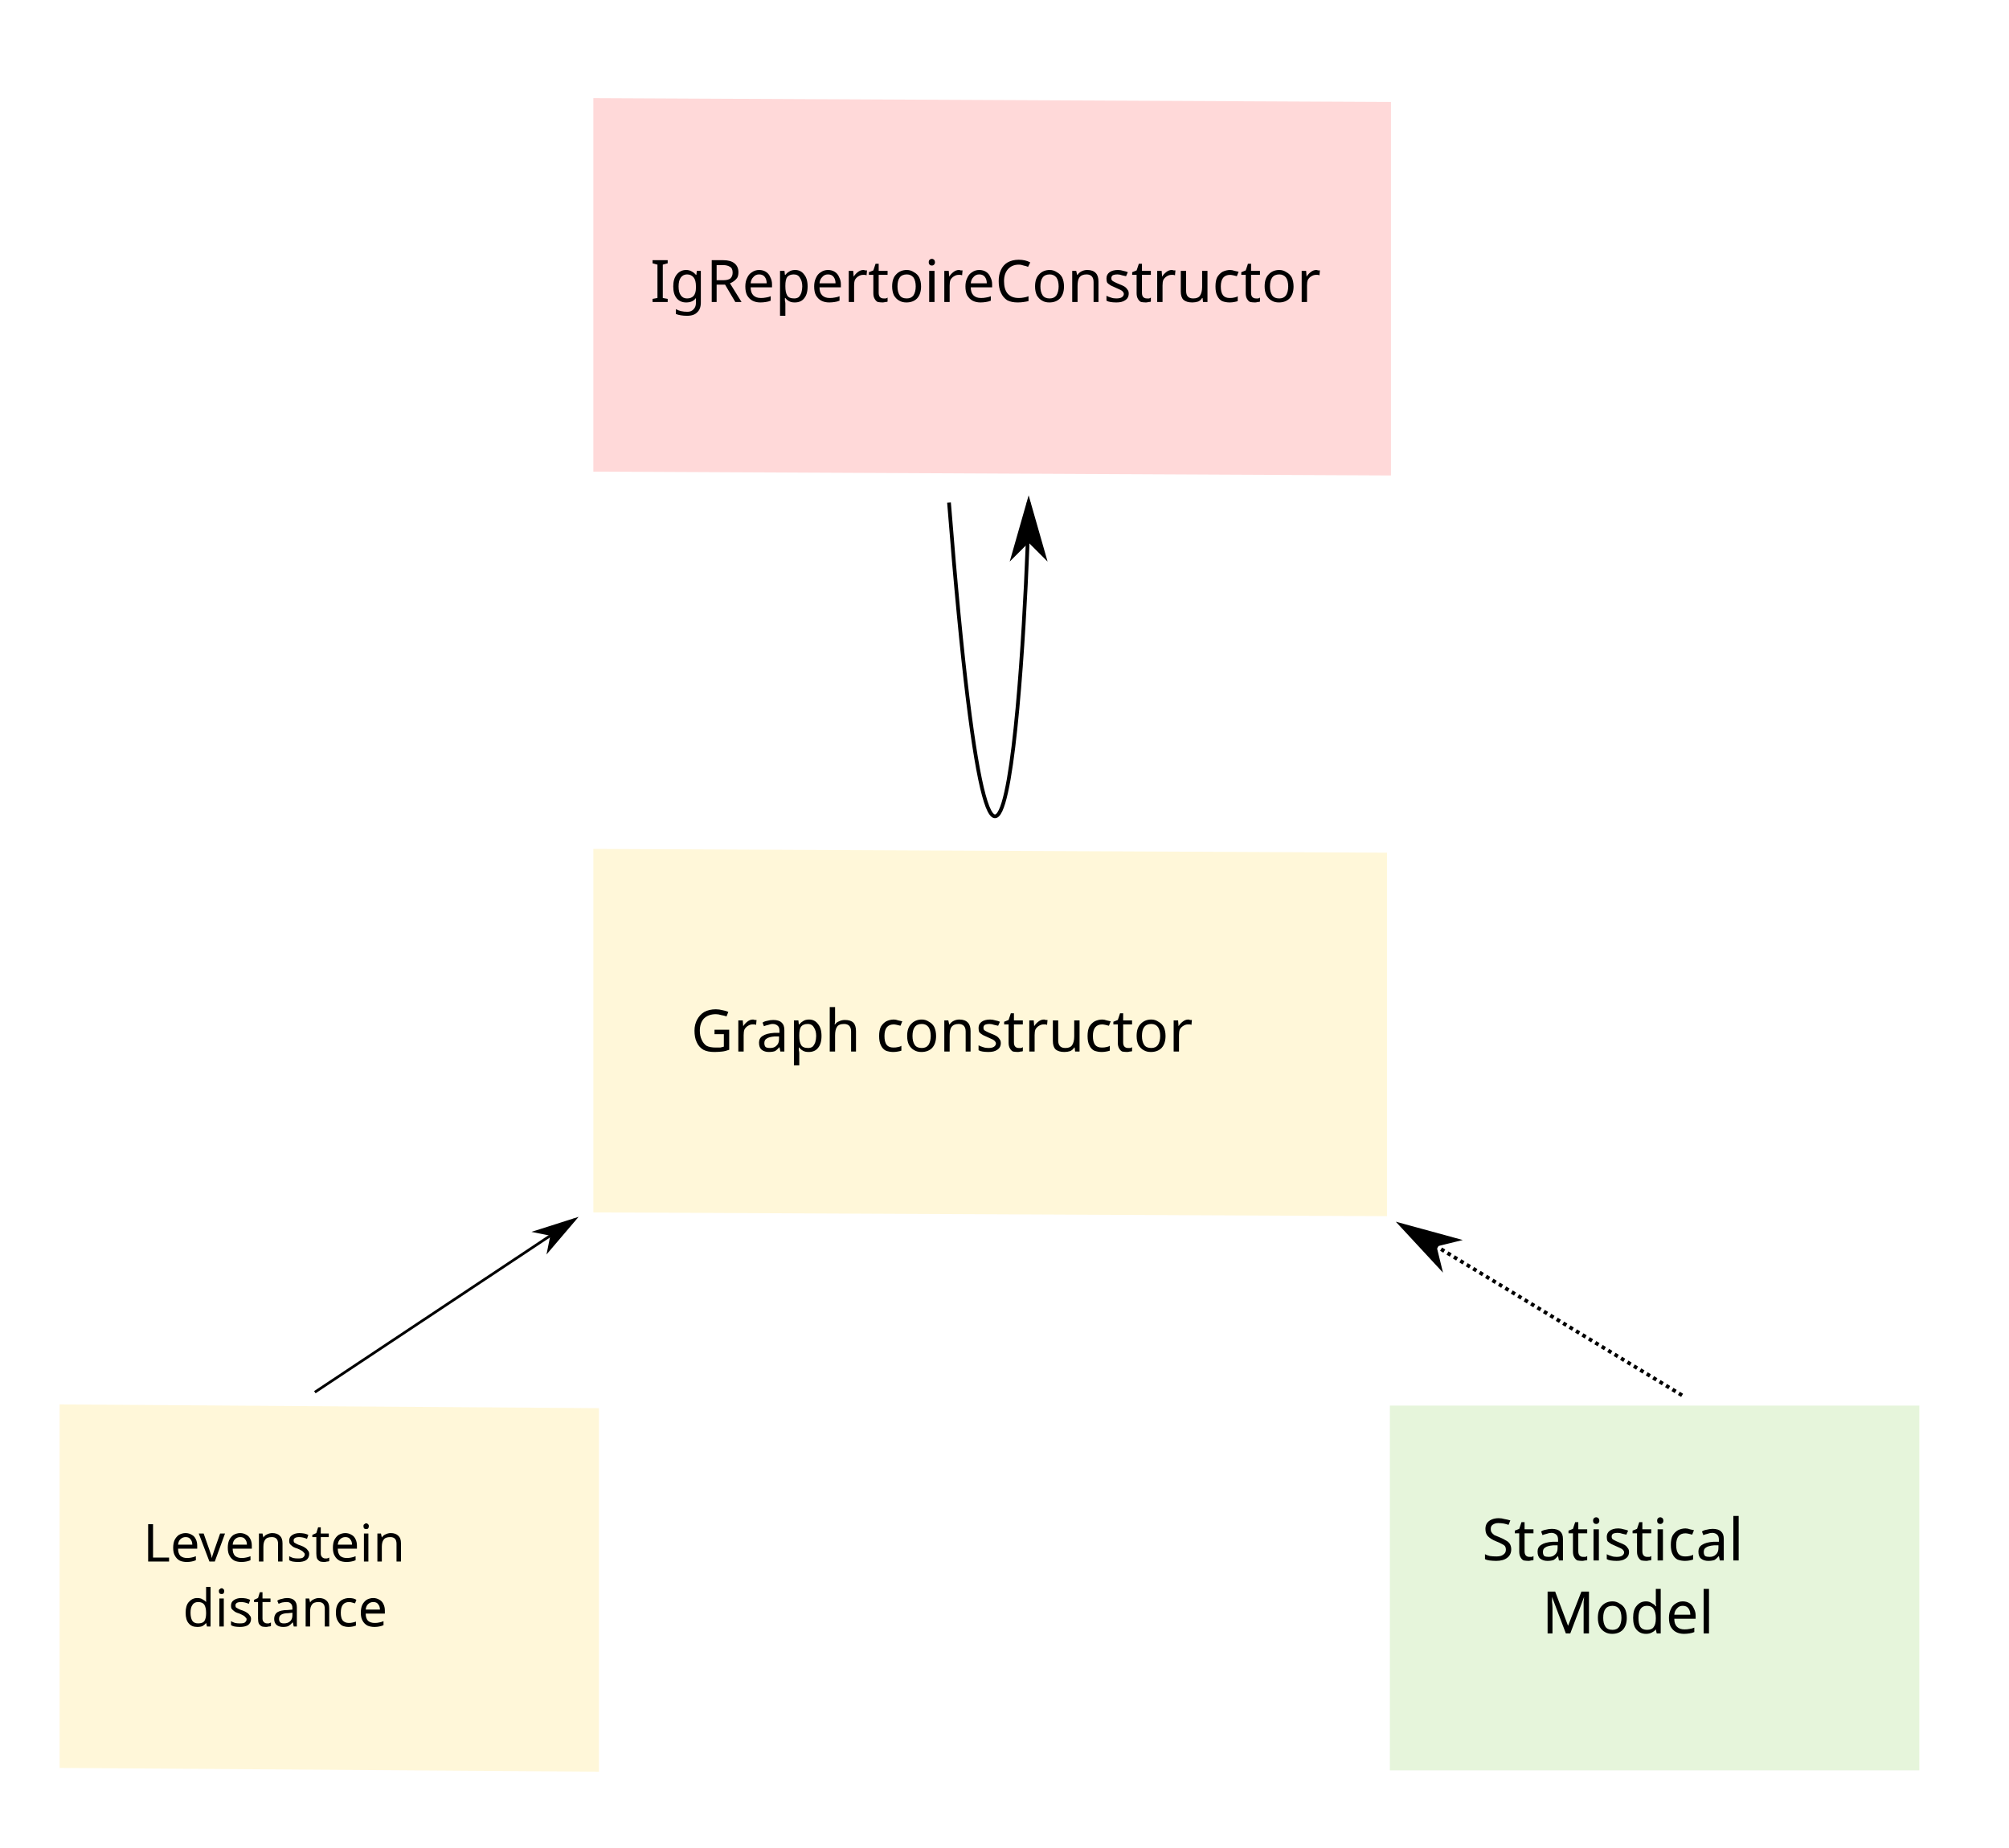
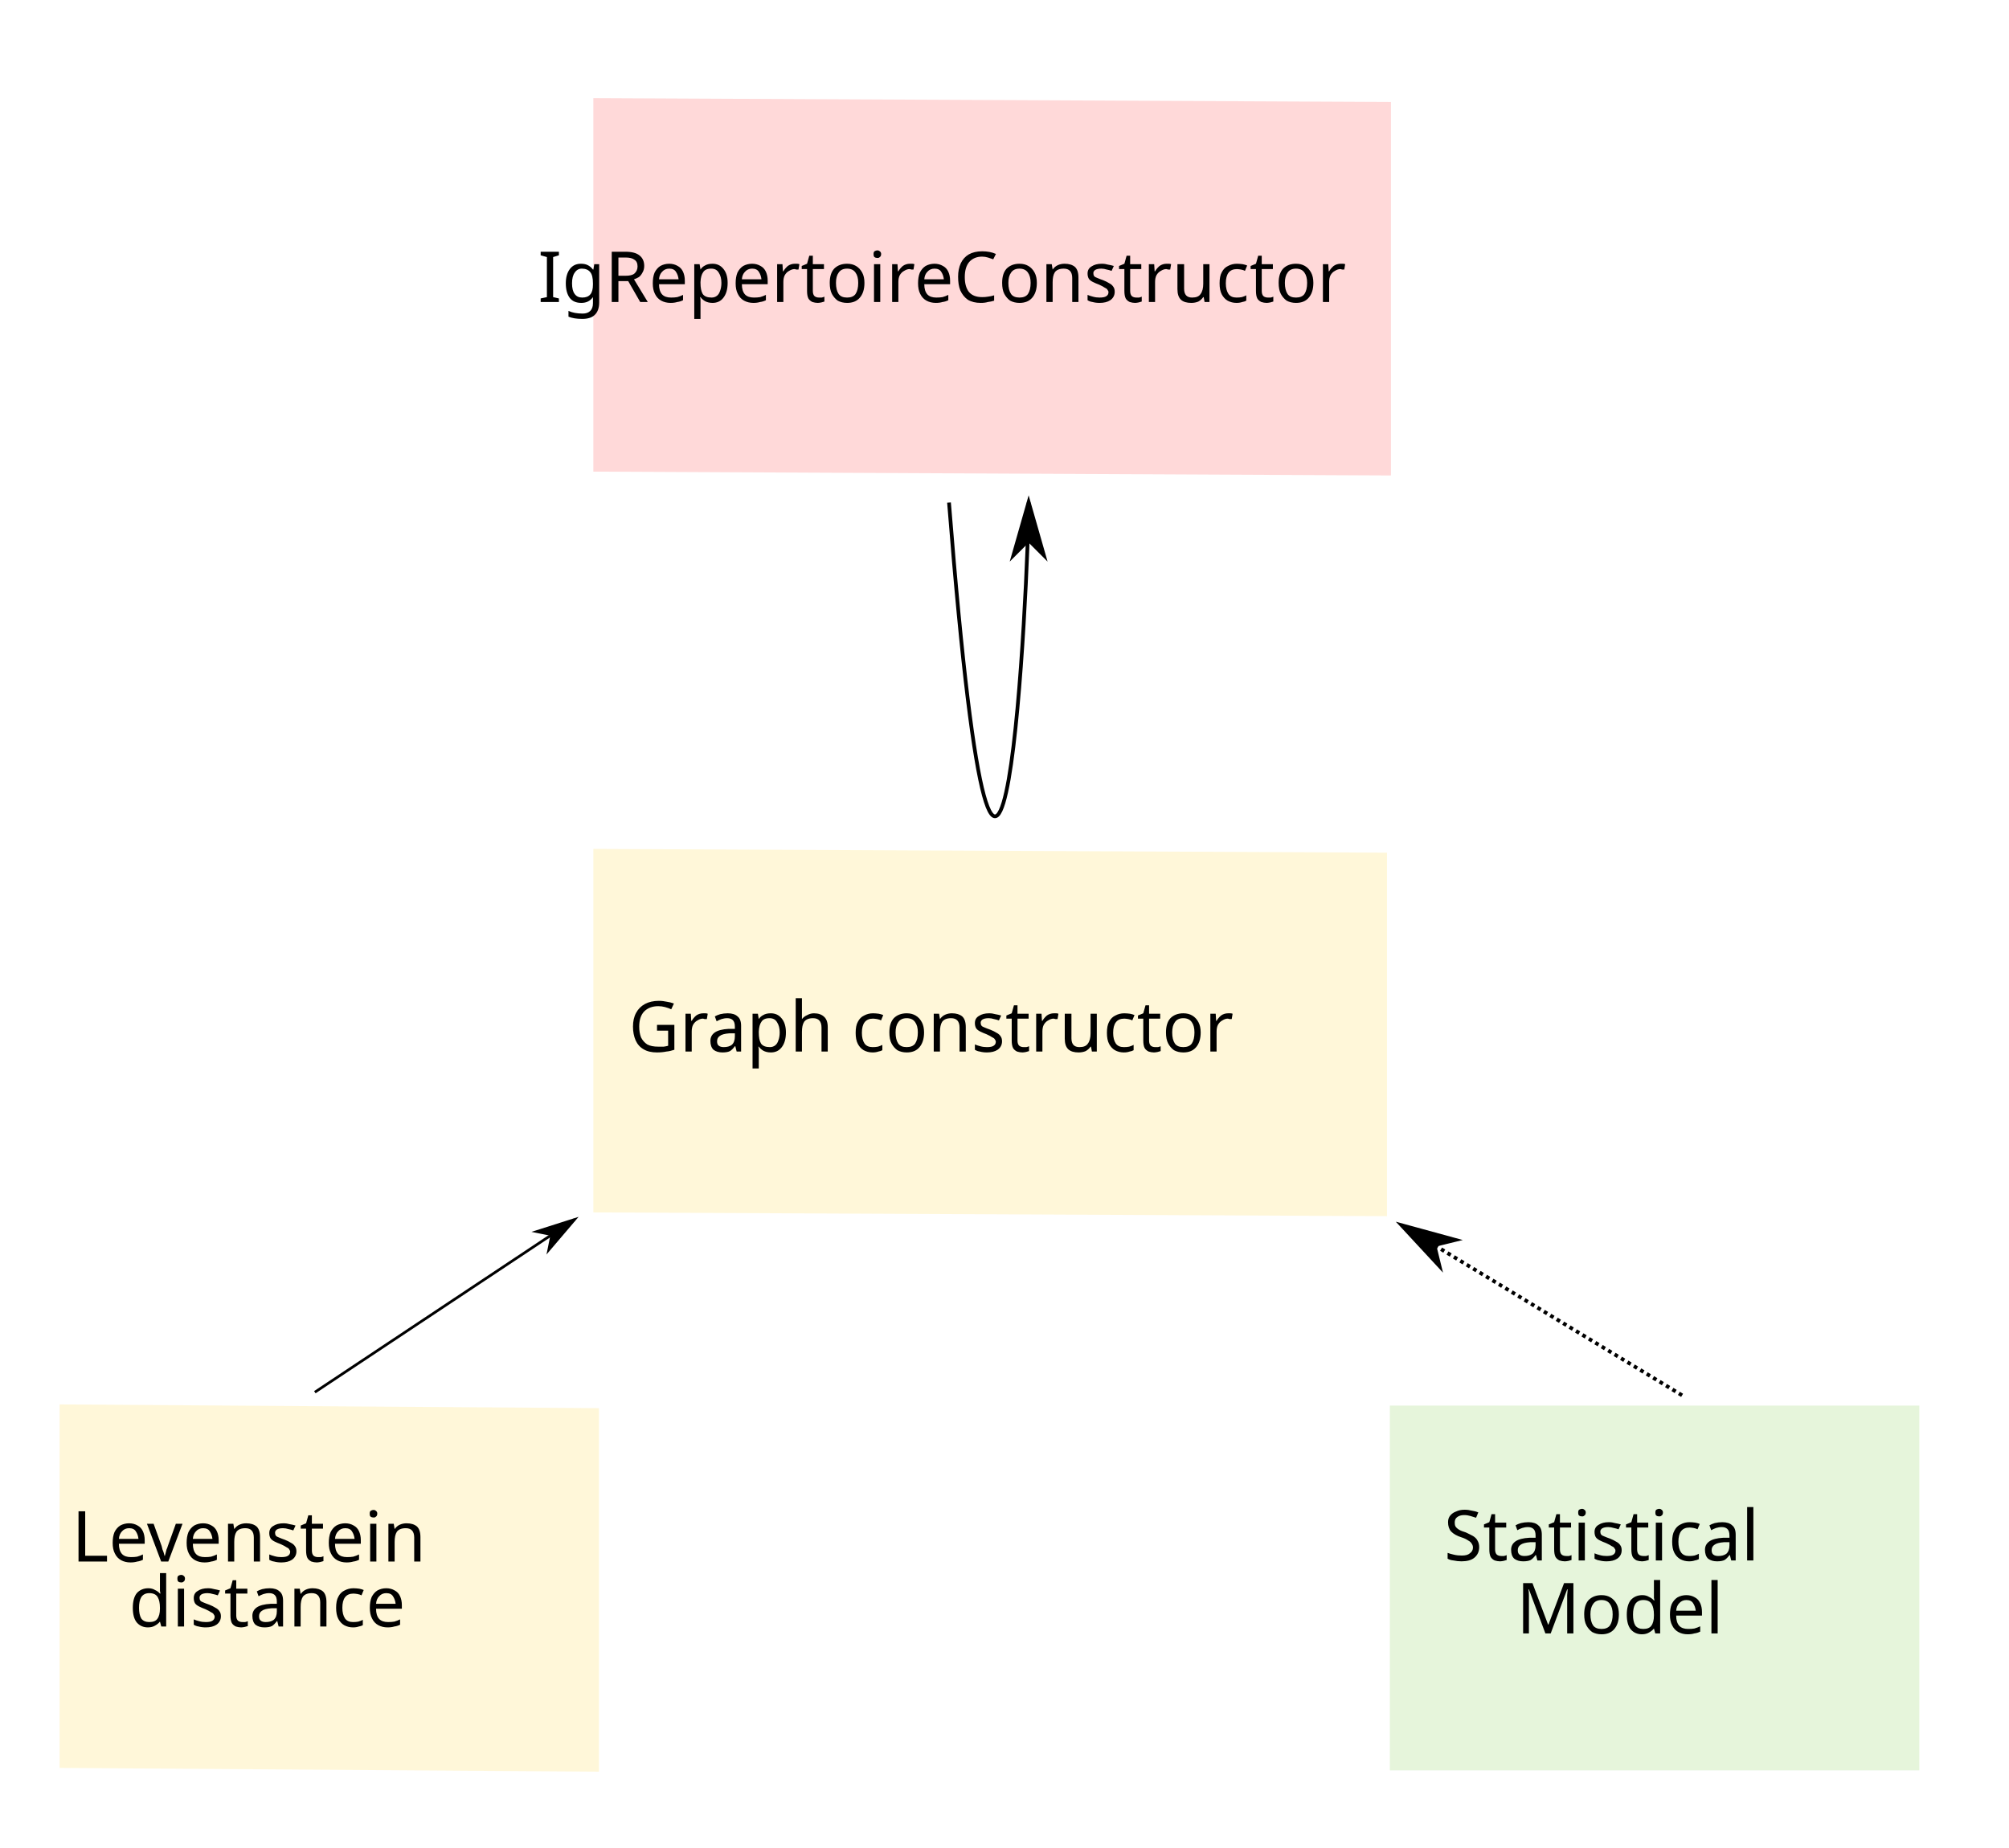
<svg xmlns="http://www.w3.org/2000/svg" xmlns:ns1="http://www.openswatchbook.org/uri/2009/osb" width="250" height="230" id="svg2" version="1.0" viewBox="0 0 70.556 64.911">
  <defs id="defs4">
    <marker style="overflow:visible" id="marker9823" refX="0" refY="0" orient="auto">
      <path transform="matrix(-0.8,0,0,-0.8,-10,0)" style="fill:#000000;fill-opacity:1;fill-rule:evenodd;stroke:#000000;stroke-width:1pt;stroke-opacity:1" d="M 0,0 5,-5 -12.5,0 5,5 0,0 Z" id="path9825" />
    </marker>
    <marker orient="auto" refY="0" refX="0" id="marker6757" style="overflow:visible">
      <path id="path6759" d="M 0,0 5,-5 -12.5,0 5,5 0,0 Z" style="fill:#000000;fill-opacity:1;fill-rule:evenodd;stroke:#000000;stroke-width:1pt;stroke-opacity:1" transform="matrix(0.8,0,0,0.8,10,0)" />
    </marker>
    <marker orient="auto" refY="0" refX="0" id="marker6753" style="overflow:visible">
      <path id="path6755" d="M 0,0 5,-5 -12.5,0 5,5 0,0 Z" style="fill:#000000;fill-opacity:1;fill-rule:evenodd;stroke:#000000;stroke-width:1pt;stroke-opacity:1" transform="matrix(0.8,0,0,0.8,10,0)" />
    </marker>
    <marker orient="auto" refY="0" refX="0" id="Arrow2Lstart" style="overflow:visible">
      <path id="path6071" style="fill:#000000;fill-opacity:1;fill-rule:evenodd;stroke:#000000;stroke-width:0.625;stroke-linejoin:round;stroke-opacity:1" d="M 8.719,4.034 -2.207,0.016 8.719,-4.002 c -1.745,2.372 -1.735,5.617 -6e-7,8.035 z" transform="matrix(1.1,0,0,1.1,1.1,0)" />
    </marker>
    <marker orient="auto" refY="0" refX="0" id="Arrow1Lend" style="overflow:visible">
      <path id="path6056" d="M 0,0 5,-5 -12.5,0 5,5 0,0 Z" style="fill:#000000;fill-opacity:1;fill-rule:evenodd;stroke:#000000;stroke-width:1pt;stroke-opacity:1" transform="matrix(-0.8,0,0,-0.8,-10,0)" />
    </marker>
    <marker orient="auto" refY="0" refX="0" id="Arrow1Lstart" style="overflow:visible">
      <path id="path6053" d="M 0,0 5,-5 -12.5,0 5,5 0,0 Z" style="fill:#000000;fill-opacity:1;fill-rule:evenodd;stroke:#000000;stroke-width:1pt;stroke-opacity:1" transform="matrix(0.8,0,0,0.8,10,0)" />
    </marker>
    <linearGradient id="linearGradient8689" ns1:paint="solid">
      <stop style="stop-color:#000000;stop-opacity:1;" offset="0" id="stop8691" />
    </linearGradient>
    <linearGradient id="linearGradient8681" ns1:paint="solid">
      <stop style="stop-color:#ff0000;stop-opacity:1;" offset="0" id="stop8683" />
    </linearGradient>
    <linearGradient id="linearGradient7799" ns1:paint="solid">
      <stop style="stop-color:#390000;stop-opacity:1;" offset="0" id="stop7801" />
    </linearGradient>
    <linearGradient id="linearGradient7791" ns1:paint="solid">
      <stop style="stop-color:#006eff;stop-opacity:1;" offset="0" id="stop7793" />
    </linearGradient>
    <linearGradient id="linearGradient6351" ns1:paint="solid">
      <stop style="stop-color:#006eff;stop-opacity:1;" offset="0" id="stop6353" />
    </linearGradient>
    <marker orient="auto" refY="0" refX="0" id="Arrow2Lstart-6" style="overflow:visible">
      <path id="path6071-2" style="fill:#000000;fill-opacity:1;fill-rule:evenodd;stroke:#000000;stroke-width:0.625;stroke-linejoin:round;stroke-opacity:1" d="M 8.719,4.034 -2.207,0.016 8.719,-4.002 c -1.745,2.372 -1.735,5.617 -6e-7,8.035 z" transform="matrix(1.1,0,0,1.1,1.1,0)" />
    </marker>
    <path style="fill:none;fill-rule:evenodd;stroke:#000000;stroke-width:0.313px;stroke-linecap:butt;stroke-linejoin:miter;stroke-opacity:1" d="m 35.321,762.775 c 5.837,1.943 5.516,5.618 5.516,5.618" id="path6502-7" />
    <marker orient="auto" refY="0" refX="0" id="Arrow2Lstart-6-0" style="overflow:visible">
      <path id="path6071-2-0" style="fill:#000000;fill-opacity:1;fill-rule:evenodd;stroke:#000000;stroke-width:0.625;stroke-linejoin:round;stroke-opacity:1" d="M 8.719,4.034 -2.207,0.016 8.719,-4.002 c -1.745,2.372 -1.735,5.617 -6e-7,8.035 z" transform="matrix(1.1,0,0,1.1,1.1,0)" />
    </marker>
    <marker orient="auto" refY="0" refX="0" id="Arrow2Lstart-6-0-4" style="overflow:visible">
      <path id="path6071-2-0-0" style="fill:#000000;fill-opacity:1;fill-rule:evenodd;stroke:#000000;stroke-width:0.625;stroke-linejoin:round;stroke-opacity:1" d="M 8.719,4.034 -2.207,0.016 8.719,-4.002 c -1.745,2.372 -1.735,5.617 -6e-7,8.035 z" transform="matrix(1.1,0,0,1.1,1.1,0)" />
    </marker>
    <marker orient="auto" refY="0" refX="0" id="marker6757-7" style="overflow:visible">
      <path id="path6759-3" d="M 0,0 5,-5 -12.5,0 5,5 0,0 Z" style="fill:#000000;fill-opacity:1;fill-rule:evenodd;stroke:#000000;stroke-width:1pt;stroke-opacity:1" transform="matrix(0.8,0,0,0.8,10,0)" />
    </marker>
    <marker orient="auto" refY="0" refX="0" id="Arrow2Lstart-6-0-4-9" style="overflow:visible">
      <path id="path6071-2-0-0-4" style="fill:#000000;fill-opacity:1;fill-rule:evenodd;stroke:#000000;stroke-width:0.625;stroke-linejoin:round;stroke-opacity:1" d="M 8.719,4.034 -2.207,0.016 8.719,-4.002 c -1.745,2.372 -1.735,5.617 -6e-7,8.035 z" transform="matrix(1.1,0,0,1.1,1.1,0)" />
    </marker>
    <marker orient="auto" refY="0" refX="0" id="marker6757-7-5" style="overflow:visible">
      <path id="path6759-3-0" d="M 0,0 5,-5 -12.5,0 5,5 0,0 Z" style="fill:#000000;fill-opacity:1;fill-rule:evenodd;stroke:#000000;stroke-width:1pt;stroke-opacity:1" transform="matrix(0.8,0,0,0.8,10,0)" />
    </marker>
    <marker orient="auto" refY="0" refX="0" id="Arrow2Lstart-6-0-4-9-4" style="overflow:visible">
      <path id="path6071-2-0-0-4-8" style="fill:#000000;fill-opacity:1;fill-rule:evenodd;stroke:#000000;stroke-width:0.625;stroke-linejoin:round;stroke-opacity:1" d="M 8.719,4.034 -2.207,0.016 8.719,-4.002 c -1.745,2.372 -1.735,5.617 -6e-7,8.035 z" transform="matrix(1.1,0,0,1.1,1.1,0)" />
    </marker>
    <marker orient="auto" refY="0" refX="0" id="marker6757-7-5-6" style="overflow:visible">
      <path id="path6759-3-0-5" d="M 0,0 5,-5 -12.5,0 5,5 0,0 Z" style="fill:#000000;fill-opacity:1;fill-rule:evenodd;stroke:#000000;stroke-width:1pt;stroke-opacity:1" transform="matrix(0.8,0,0,0.8,10,0)" />
    </marker>
    <marker orient="auto" refY="0" refX="0" id="Arrow2Lstart-6-0-4-9-2" style="overflow:visible">
      <path id="path6071-2-0-0-4-9" style="fill:#000000;fill-opacity:1;fill-rule:evenodd;stroke:#000000;stroke-width:0.625;stroke-linejoin:round;stroke-opacity:1" d="M 8.719,4.034 -2.207,0.016 8.719,-4.002 c -1.745,2.372 -1.735,5.617 -6e-7,8.035 z" transform="matrix(1.1,0,0,1.1,1.1,0)" />
    </marker>
    <marker orient="auto" refY="0" refX="0" id="marker6757-7-5-0" style="overflow:visible">
      <path id="path6759-3-0-56" d="M 0,0 5,-5 -12.5,0 5,5 0,0 Z" style="fill:#000000;fill-opacity:1;fill-rule:evenodd;stroke:#000000;stroke-width:1pt;stroke-opacity:1" transform="matrix(0.8,0,0,0.8,10,0)" />
    </marker>
    <marker style="overflow:visible" id="marker9823-5" refX="0" refY="0" orient="auto">
      <path transform="matrix(-0.8,0,0,-0.8,-10,0)" style="fill:#000000;fill-opacity:1;fill-rule:evenodd;stroke:#000000;stroke-width:1pt;stroke-opacity:1" d="M 0,0 5,-5 -12.5,0 5,5 0,0 Z" id="path9825-7" />
    </marker>
  </defs>
  <g id="layer1" transform="translate(4.149475e-6,-729.1204)">
    <flowRoot xml:space="preserve" id="flowRoot6035" style="font-style:normal;font-variant:normal;font-weight:normal;font-stretch:normal;font-size:3.197px;line-height:125%;font-family:sans-serif;-inkscape-font-specification:'sans-serif, Normal';text-align:start;letter-spacing:0px;word-spacing:0px;writing-mode:lr-tb;text-anchor:start;fill:#000000;fill-opacity:1;stroke:none;stroke-width:1px;stroke-linecap:butt;stroke-linejoin:miter;stroke-opacity:1" transform="translate(-15.80444,0)">
      <flowRegion id="flowRegion6037">
        <rect id="rect6039" width="12" height="10" x="38.053" y="738.031" />
      </flowRegion>
      <flowPara id="flowPara6041" />
    </flowRoot>
    <flowRoot xml:space="preserve" id="flowRoot6474" style="font-style:normal;font-variant:normal;font-weight:normal;font-stretch:normal;font-size:3.197px;line-height:125%;font-family:sans-serif;-inkscape-font-specification:'sans-serif, Normal';text-align:start;letter-spacing:0px;word-spacing:0px;writing-mode:lr-tb;text-anchor:start;fill:#000000;fill-opacity:1;stroke:none;stroke-width:1px;stroke-linecap:butt;stroke-linejoin:miter;stroke-opacity:1" transform="translate(-15.80444,0)">
      <flowRegion id="flowRegion6476">
        <rect id="rect6478" width="6" height="6" x="48.053" y="756.031" />
      </flowRegion>
      <flowPara id="flowPara6480" />
    </flowRoot>
    <flowRoot xml:space="preserve" id="flowRoot6482" style="font-style:normal;font-variant:normal;font-weight:normal;font-stretch:normal;font-size:11.328px;line-height:125%;font-family:sans-serif;-inkscape-font-specification:'sans-serif, Normal';text-align:start;letter-spacing:0px;word-spacing:0px;writing-mode:lr-tb;text-anchor:start;fill:#000000;fill-opacity:1;stroke:none;stroke-width:1px;stroke-linecap:butt;stroke-linejoin:miter;stroke-opacity:1" transform="matrix(0.2822222,0,0,0.2822222,-15.75178,715.0093)">
      <flowRegion id="flowRegion6484">
        <rect id="rect6486" width="35.433" height="21.26" x="170.079" y="145.354" />
      </flowRegion>
      <flowPara id="flowPara6488" />
    </flowRoot>
    <flowRoot xml:space="preserve" id="flowRoot6494" style="font-style:normal;font-variant:normal;font-weight:normal;font-stretch:normal;font-size:3.197px;line-height:125%;font-family:sans-serif;-inkscape-font-specification:'sans-serif, Normal';text-align:start;letter-spacing:0px;word-spacing:0px;writing-mode:lr-tb;text-anchor:start;fill:#000000;fill-opacity:1;stroke:none;stroke-width:1px;stroke-linecap:butt;stroke-linejoin:miter;stroke-opacity:1" transform="translate(-15.24,0)">
      <flowRegion id="flowRegion6496">
        <rect id="rect6498" width="14" height="4" x="45.436" y="756.031" />
      </flowRegion>
      <flowPara id="flowPara6500" />
    </flowRoot>
    <text xml:space="preserve" style="font-style:normal;font-variant:normal;font-weight:normal;font-stretch:normal;font-size:2.469px;line-height:125%;font-family:sans-serif;-inkscape-font-specification:'sans-serif, Normal';text-align:start;letter-spacing:0px;word-spacing:0px;writing-mode:lr-tb;text-anchor:start;fill:#000000;fill-opacity:1;stroke:none;stroke-width:1px;stroke-linecap:butt;stroke-linejoin:miter;stroke-opacity:1" x="72" y="756.031" id="text6634">
      <tspan id="tspan6638" x="72" y="756.031" />
    </text>
    <text xml:space="preserve" style="font-style:normal;font-variant:normal;font-weight:normal;font-stretch:normal;font-size:3.197px;line-height:125%;font-family:sans-serif;-inkscape-font-specification:'sans-serif, Normal';text-align:start;letter-spacing:0px;word-spacing:0px;writing-mode:lr-tb;text-anchor:start;fill:#000000;fill-opacity:1;stroke:none;stroke-width:1px;stroke-linecap:butt;stroke-linejoin:miter;stroke-opacity:1" x="72" y="756.031" id="text6640">
      <tspan id="tspan6642" x="72" y="756.031" style="font-style:normal;font-variant:normal;font-weight:normal;font-stretch:normal;font-size:2.469px;line-height:125%;font-family:sans-serif;-inkscape-font-specification:'sans-serif, Normal';text-align:start;writing-mode:lr-tb;text-anchor:start" />
    </text>
  </g>
  <g id="layer2" transform="translate(0,-14.11111)">
    <rect style="opacity:0.447;fill:#ffeeaa;fill-opacity:1;stroke-width:1.063;stroke-miterlimit:4;stroke-dasharray:none;stroke-dashoffset:0" id="rect4349-3" width="27.873" height="12.768" x="20.839" y="43.831" transform="matrix(0.9999889,0.00472059,0,1,0,0)" />
    <rect style="opacity:0.447;fill:#ffaaaa;fill-opacity:1;stroke-width:1.063;stroke-miterlimit:4;stroke-dasharray:none;stroke-dashoffset:0" id="rect4349" width="28.012" height="13.119" x="20.839" y="17.457" transform="matrix(0.9999883,0.00482617,0,1,0,0)" />
    <rect style="opacity:0.447;fill:#c6e9af;fill-opacity:1;stroke-width:1.063;stroke-miterlimit:4;stroke-dasharray:none;stroke-dashoffset:0" id="rect4368" width="18.595" height="12.813" x="48.812" y="63.482" />
-     <text xml:space="preserve" style="font-style:normal;font-variant:normal;font-weight:normal;font-stretch:normal;font-size:2.048px;line-height:125%;font-family:sans-serif;-inkscape-font-specification:'sans-serif, Normal';text-align:start;letter-spacing:0px;word-spacing:0px;writing-mode:lr-tb;text-anchor:start;fill:#000000;fill-opacity:1;stroke:none;stroke-width:1px;stroke-linecap:butt;stroke-linejoin:miter;stroke-opacity:1" x="22.838" y="24.717" id="text4370">
-       <tspan id="tspan4372" x="22.838" y="24.717">IgRepertoireConstructor</tspan>
+     <text xml:space="preserve" style="font-style:normal;font-variant:normal;font-weight:normal;font-stretch:normal;font-size:2.469px;line-height:125%;font-family:Utopia;-inkscape-font-specification:'Utopia, Normal';text-align:center;letter-spacing:0px;word-spacing:0px;writing-mode:lr;text-anchor:middle;fill:#000000;fill-opacity:1;stroke:none;stroke-width:1px;stroke-linecap:butt;stroke-linejoin:miter;stroke-opacity:1;" x="34.691" y="24.717" id="text4370">
+       <tspan id="tspan4372" x="34.691" y="24.717">IgRepertoireConstructor</tspan>
    </text>
-     <text xml:space="preserve" style="font-style:normal;font-variant:normal;font-weight:normal;font-stretch:normal;font-size:2.048px;line-height:125%;font-family:sans-serif;-inkscape-font-specification:'sans-serif, Normal';text-align:start;letter-spacing:0px;word-spacing:0px;writing-mode:lr-tb;text-anchor:start;fill:#000000;fill-opacity:1;stroke:none;stroke-width:1px;stroke-linecap:butt;stroke-linejoin:miter;stroke-opacity:1" x="58.5" y="68.922" id="text4374">
-       <tspan id="tspan4376" x="58.5" y="68.922" style="font-style:normal;font-variant:normal;font-weight:normal;font-stretch:normal;font-size:2.048px;line-height:125%;font-family:sans-serif;-inkscape-font-specification:'sans-serif, Normal';text-align:center;writing-mode:lr-tb;text-anchor:middle">Statistical</tspan>
-       <tspan x="58.5" y="71.483" id="tspan4378" style="font-style:normal;font-variant:normal;font-weight:normal;font-stretch:normal;font-size:2.048px;line-height:125%;font-family:sans-serif;-inkscape-font-specification:'sans-serif, Normal';text-align:center;writing-mode:lr-tb;text-anchor:middle">Model</tspan>
+     <text xml:space="preserve" style="font-style:normal;font-variant:normal;font-weight:normal;font-stretch:normal;font-size:2.469px;line-height:125%;font-family:Utopia;-inkscape-font-specification:'Utopia, Normal';text-align:center;letter-spacing:0px;word-spacing:0px;writing-mode:lr;text-anchor:middle;fill:#000000;fill-opacity:1;stroke:none;stroke-width:1px;stroke-linecap:butt;stroke-linejoin:miter;stroke-opacity:1;" x="58.5" y="68.922" id="text4374">
+       <tspan id="tspan4376" x="58.5" y="68.922" style="font-style:normal;font-variant:normal;font-weight:normal;font-stretch:normal;font-size:2.469px;line-height:125%;font-family:Utopia;-inkscape-font-specification:'Utopia, Normal';text-align:center;writing-mode:lr;text-anchor:middle;">Statistical</tspan>
+       <tspan x="58.5" y="71.483" id="tspan4378" style="font-style:normal;font-variant:normal;font-weight:normal;font-stretch:normal;font-size:2.469px;line-height:125%;font-family:Utopia;-inkscape-font-specification:'Utopia, Normal';text-align:center;writing-mode:lr;text-anchor:middle;">Model</tspan>
    </text>
    <text xml:space="preserve" style="font-style:normal;font-variant:normal;font-weight:normal;font-stretch:normal;font-size:1.49px;line-height:125%;font-family:sans-serif;-inkscape-font-specification:'sans-serif, Normal';text-align:start;letter-spacing:0px;word-spacing:0px;writing-mode:lr-tb;text-anchor:start;fill:#000000;fill-opacity:1;stroke:none;stroke-width:1px;stroke-linecap:butt;stroke-linejoin:miter;stroke-opacity:1" x="27.342" y="24.304" id="text5619">
      <tspan id="tspan5621" x="27.342" y="24.304" />
    </text>
    <path style="fill:none;fill-rule:evenodd;stroke:#000000;stroke-width:0.131;stroke-linecap:butt;stroke-linejoin:miter;stroke-miterlimit:4;stroke-dasharray:none;stroke-opacity:1;marker-end:url(#Arrow1Lend)" d="m 33.329,31.763 c 1.865,23.607 2.797,2.299 2.797,0" id="path9376" />
-     <text xml:space="preserve" style="font-style:normal;font-variant:normal;font-weight:normal;font-stretch:normal;font-size:2.048px;line-height:125%;font-family:sans-serif;-inkscape-font-specification:'sans-serif, Normal';text-align:start;letter-spacing:0px;word-spacing:0px;writing-mode:lr-tb;text-anchor:start;fill:#000000;fill-opacity:1;stroke:none;stroke-width:1px;stroke-linecap:butt;stroke-linejoin:miter;stroke-opacity:1" x="34.943" y="51.049" id="text4370-0">
-       <tspan id="tspan4372-5" x="34.943" y="51.049" style="font-style:normal;font-variant:normal;font-weight:normal;font-stretch:normal;font-size:2.048px;line-height:125%;font-family:sans-serif;-inkscape-font-specification:'sans-serif, Normal';text-align:center;writing-mode:lr-tb;text-anchor:middle">Graph constructor</tspan>
-       <tspan x="34.943" y="53.61" style="font-style:normal;font-variant:normal;font-weight:normal;font-stretch:normal;font-size:2.048px;line-height:125%;font-family:sans-serif;-inkscape-font-specification:'sans-serif, Normal';text-align:center;writing-mode:lr-tb;text-anchor:middle" id="tspan9949" />
+     <text xml:space="preserve" style="font-style:normal;font-variant:normal;font-weight:normal;font-stretch:normal;font-size:2.469px;line-height:125%;font-family:Utopia;-inkscape-font-specification:'Utopia, Normal';text-align:center;letter-spacing:0px;word-spacing:0px;writing-mode:lr;text-anchor:middle;fill:#000000;fill-opacity:1;stroke:none;stroke-width:1px;stroke-linecap:butt;stroke-linejoin:miter;stroke-opacity:1;" x="34.943" y="51.049" id="text4370-0">
+       <tspan id="tspan4372-5" x="34.943" y="51.049" style="font-style:normal;font-variant:normal;font-weight:normal;font-stretch:normal;font-size:2.469px;line-height:125%;font-family:Utopia;-inkscape-font-specification:'Utopia, Normal';text-align:center;writing-mode:lr;text-anchor:middle;">Graph constructor</tspan>
+       <tspan x="34.943" y="53.61" style="font-style:normal;font-variant:normal;font-weight:normal;font-stretch:normal;font-size:2.469px;line-height:125%;font-family:Utopia;-inkscape-font-specification:'Utopia, Normal';text-align:center;writing-mode:lr;text-anchor:middle;" id="tspan9949" />
    </text>
    <path style="fill:none;fill-rule:evenodd;stroke:#000000;stroke-width:0.132;stroke-linecap:butt;stroke-linejoin:miter;stroke-miterlimit:4;stroke-dasharray:0.132, 0.132;stroke-dashoffset:0;stroke-opacity:1;marker-end:url(#marker9823)" d="M 59.075,63.122 49.239,57.156" id="path9767" />
    <rect style="opacity:0.447;fill:#ffeeaa;fill-opacity:1;stroke-width:1.063;stroke-miterlimit:4;stroke-dasharray:none;stroke-dashoffset:0" id="rect4349-3-9" width="18.941" height="12.768" x="2.094" y="63.427" transform="matrix(0.9999759,0.00694654,0,1,0,0)" />
    <rect style="opacity:0.447;fill:#000000;fill-opacity:0;stroke-width:1;stroke-miterlimit:4;stroke-dasharray:1, 1;stroke-dashoffset:0" id="rect9968" width="11.189" height="1.865" x="25.477" y="52.277" />
-     <text xml:space="preserve" style="font-style:normal;font-variant:normal;font-weight:normal;font-stretch:normal;font-size:1.49px;line-height:125%;font-family:sans-serif;-inkscape-font-specification:'sans-serif, Normal';text-align:start;letter-spacing:0px;word-spacing:0px;writing-mode:lr-tb;text-anchor:start;fill:#000000;fill-opacity:1;stroke:none;stroke-width:1px;stroke-linecap:butt;stroke-linejoin:miter;stroke-opacity:1" x="10.986" y="68.963" id="text9970">
-       <tspan x="10.986" y="68.963" id="tspan9974" style="font-style:normal;font-variant:normal;font-weight:normal;font-stretch:normal;font-size:1.825px;line-height:125%;font-family:sans-serif;-inkscape-font-specification:'sans-serif, Normal';text-align:center;writing-mode:lr-tb;text-anchor:middle">Levenstein</tspan>
-       <tspan x="10.986" y="71.244" style="font-style:normal;font-variant:normal;font-weight:normal;font-stretch:normal;font-size:1.825px;line-height:125%;font-family:sans-serif;-inkscape-font-specification:'sans-serif, Normal';text-align:center;writing-mode:lr-tb;text-anchor:middle" id="tspan13146">distance</tspan>
+     <text xml:space="preserve" style="font-style:normal;font-variant:normal;font-weight:normal;font-stretch:normal;font-size:2.469px;line-height:125%;font-family:Utopia;-inkscape-font-specification:'Utopia, Normal';text-align:center;letter-spacing:0px;word-spacing:0px;writing-mode:lr;text-anchor:middle;fill:#000000;fill-opacity:1;stroke:none;stroke-width:1px;stroke-linecap:butt;stroke-linejoin:miter;stroke-opacity:1;" x="10.986" y="68.963" id="text9970">
+       <tspan x="10.986" y="68.963" id="tspan9974" style="font-style:normal;font-variant:normal;font-weight:normal;font-stretch:normal;font-size:2.469px;line-height:125%;font-family:Utopia;-inkscape-font-specification:'Utopia, Normal';text-align:center;writing-mode:lr;text-anchor:middle;">Levenstein</tspan>
+       <tspan x="10.986" y="71.244" style="font-style:normal;font-variant:normal;font-weight:normal;font-stretch:normal;font-size:2.469px;line-height:125%;font-family:Utopia;-inkscape-font-specification:'Utopia, Normal';text-align:center;writing-mode:lr;text-anchor:middle;" id="tspan13146">distance</tspan>
    </text>
    <rect style="opacity:0.447;fill:#000000;fill-opacity:0;stroke-width:1;stroke-miterlimit:4;stroke-dasharray:1, 1;stroke-dashoffset:0" id="rect9976" width="12.121" height="1.865" x="30.139" y="52.277" />
    <rect style="opacity:0.447;fill:#000000;fill-opacity:0;stroke-width:1;stroke-miterlimit:4;stroke-dasharray:1, 1;stroke-dashoffset:0" id="rect9978" width="13.054" height="2.797" x="25.477" y="51.344" />
    <path style="fill:none;fill-rule:evenodd;stroke:#000000;stroke-width:0.094;stroke-linecap:butt;stroke-linejoin:miter;stroke-miterlimit:4;stroke-dasharray:none;stroke-dashoffset:0;stroke-opacity:1;marker-end:url(#marker9823-5)" d="m 11.057,63.012 9.111,-6.058" id="path9767-3" />
  </g>
</svg>
